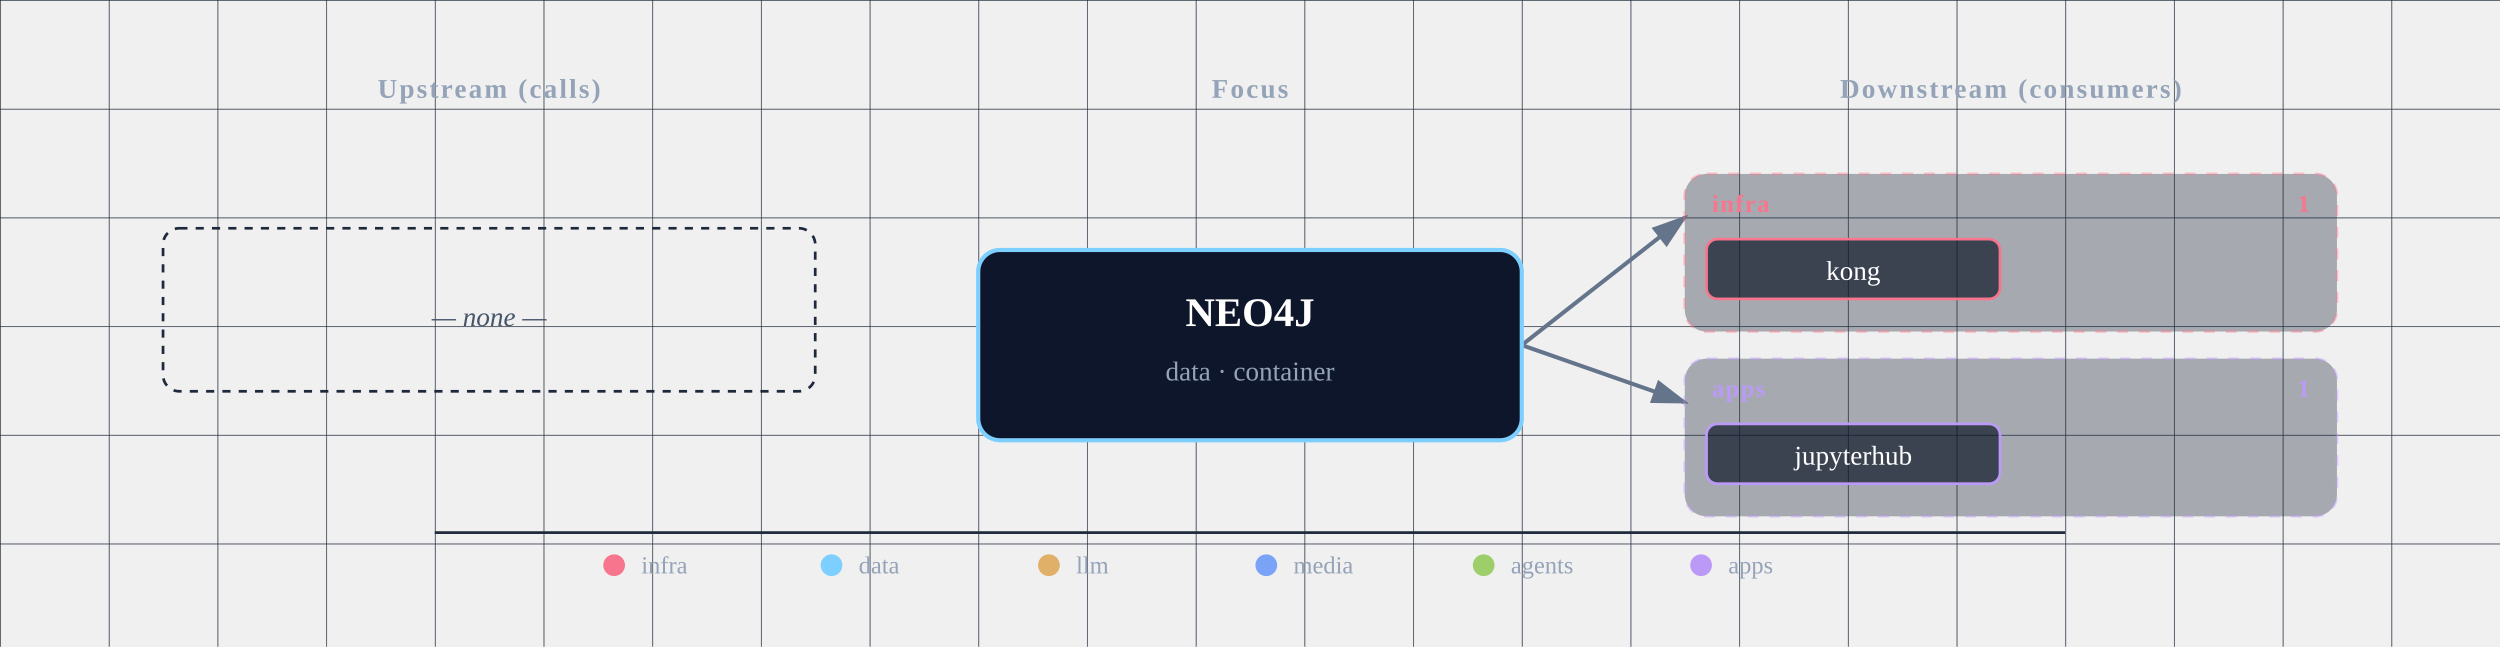
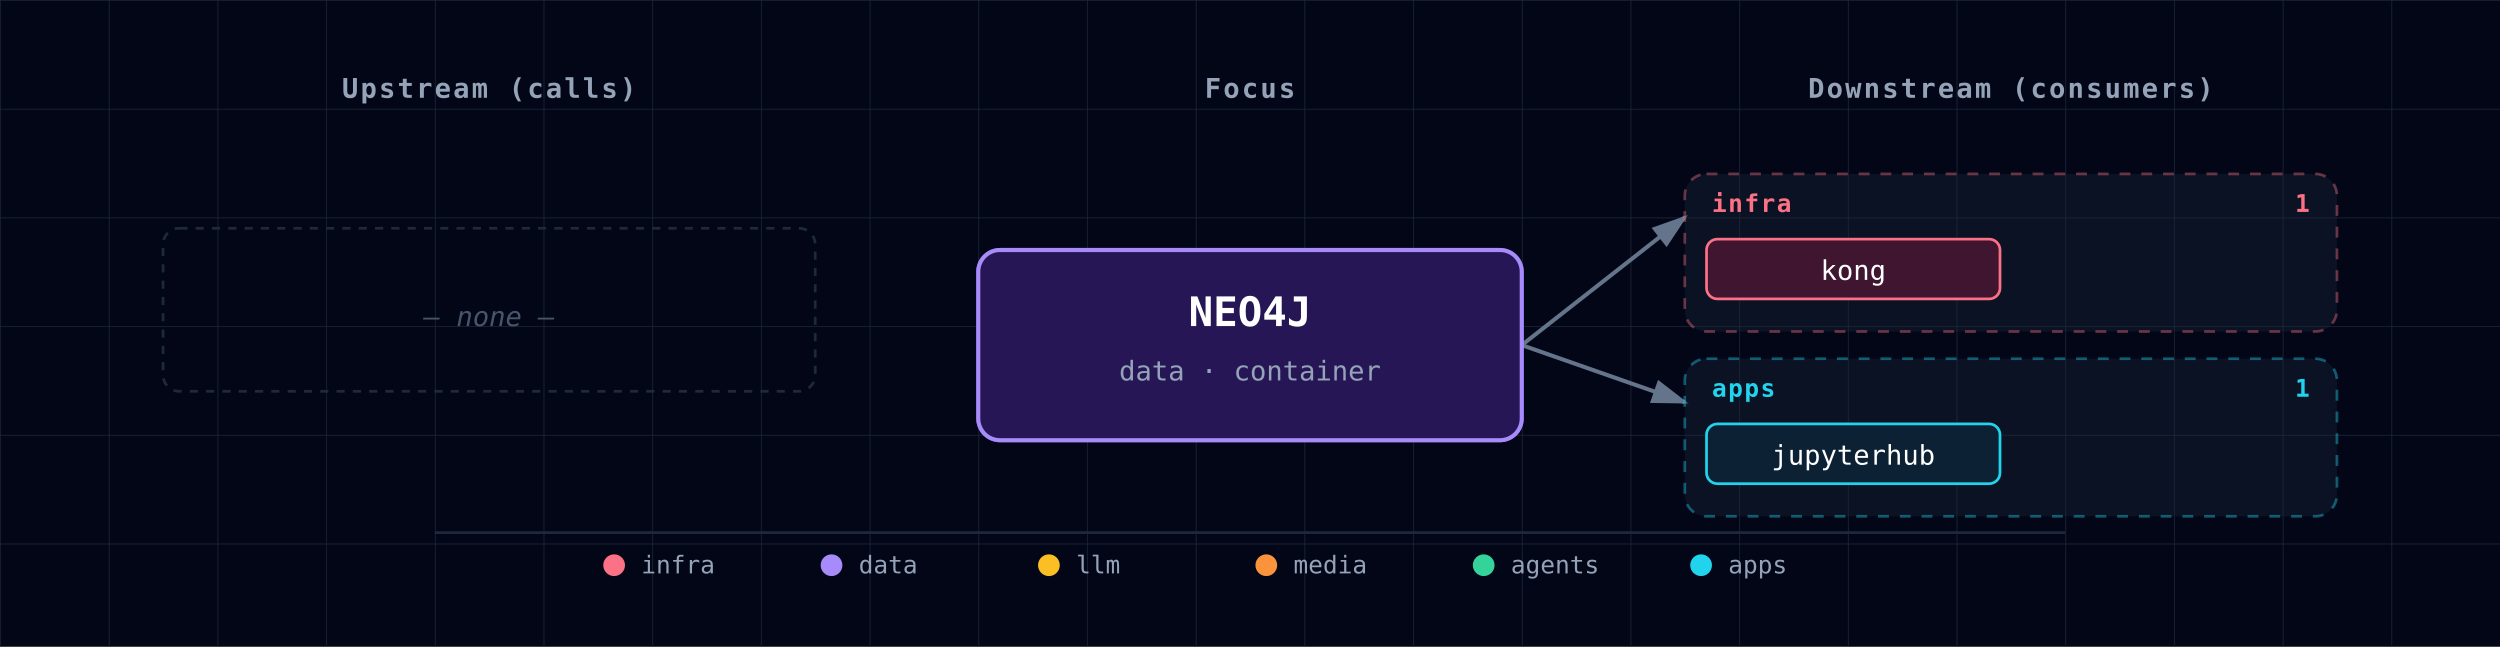
- <svg xmlns="http://www.w3.org/2000/svg" viewBox="0 0 920 238">
+ <svg xmlns="http://www.w3.org/2000/svg" viewBox="0 0 920 238" font-family="'JetBrains Mono', 'Fira Code', Menlo, Consolas, monospace">
  <defs>
    <pattern id="grid" width="40" height="40" patternUnits="userSpaceOnUse">
      <path d="M 40 0 L 0 0 0 40" fill="none" stroke="#1e293b" stroke-width="0.5" />
    </pattern>
    <marker id="arrowhead" markerWidth="9" markerHeight="6" refX="8" refY="3" orient="auto">
      <polygon points="0 0, 9 3, 0 6" fill="#64748b" />
    </marker>
    <filter id="focus-glow" x="-50%" y="-50%" width="200%" height="200%">
      <feGaussianBlur in="SourceAlpha" stdDeviation="6" />
-       <feFlood flood-color="#7dcfff" flood-opacity="0.6" />
+       <feFlood flood-color="#a78bfa" flood-opacity="0.6" />
      <feComposite in2="SourceAlpha" operator="in" />
      <feMerge>
        <feMergeNode />
        <feMergeNode in="SourceGraphic" />
      </feMerge>
    </filter>
  </defs>
+   <rect width="920" height="238" fill="#020617" />
  <rect width="920" height="238" fill="url(#grid)" />
  <text x="180" y="36" fill="#94a3b8" font-size="10" font-weight="600" text-anchor="middle" letter-spacing="0.08em">Upstream (calls)</text>
  <text x="460" y="36" fill="#94a3b8" font-size="10" font-weight="600" text-anchor="middle" letter-spacing="0.08em">Focus</text>
  <text x="740" y="36" fill="#94a3b8" font-size="10" font-weight="600" text-anchor="middle" letter-spacing="0.08em">Downstream (consumers)</text>
  <line x1="560" y1="127" x2="620" y2="80" stroke="#64748b" stroke-width="1.5" marker-end="url(#arrowhead)" />
  <line x1="560" y1="127" x2="620" y2="148" stroke="#64748b" stroke-width="1.5" marker-end="url(#arrowhead)" />
  <g>
    <rect x="60" y="84" width="240" height="60" rx="6" fill="none" stroke="#1e293b" stroke-width="1" stroke-dasharray="3,3" />
    <text x="180" y="120" fill="#475569" font-size="10" font-style="italic" text-anchor="middle">— none —</text>
  </g>
  <g>
    <g class="cluster">
-       <rect x="620" y="64" width="240" height="58" rx="8" fill="rgba(30,41,59,0.35)" stroke="#f7768e" stroke-width="1" stroke-dasharray="4,4" stroke-opacity="0.4" />
-       <text x="630" y="78" fill="#f7768e" font-size="9" font-weight="700" text-anchor="start" style="letter-spacing:0.06em;text-transform:uppercase;">infra</text>
-       <text x="850" y="78" fill="#f7768e" font-size="9" font-weight="600" text-anchor="end">1</text>
+       <rect x="620" y="64" width="240" height="58" rx="8" fill="rgba(30,41,59,0.35)" stroke="#fb7185" stroke-width="1" stroke-dasharray="4,4" stroke-opacity="0.4" />
+       <text x="630" y="78" fill="#fb7185" font-size="9" font-weight="700" text-anchor="start" style="letter-spacing:0.06em;text-transform:uppercase;">infra</text>
+       <text x="850" y="78" fill="#fb7185" font-size="9" font-weight="600" text-anchor="end">1</text>
    </g>
    <g>
-       <rect x="628" y="88" width="108" height="22" rx="4" fill="rgba(15,23,42,0.7)" stroke="#f7768e" stroke-width="1" />
+       <rect x="628" y="88" width="108" height="22" rx="4" fill="#0f172a" />
+       <rect x="628" y="88" width="108" height="22" rx="4" fill="rgba(136, 19, 55, 0.4)" stroke="#fb7185" stroke-width="1" />
      <text x="682" y="103" fill="white" font-size="10" text-anchor="middle">kong</text>
    </g>
    <g class="cluster">
-       <rect x="620" y="132" width="240" height="58" rx="8" fill="rgba(30,41,59,0.35)" stroke="#bb9af7" stroke-width="1" stroke-dasharray="4,4" stroke-opacity="0.4" />
-       <text x="630" y="146" fill="#bb9af7" font-size="9" font-weight="700" text-anchor="start" style="letter-spacing:0.06em;text-transform:uppercase;">apps</text>
-       <text x="850" y="146" fill="#bb9af7" font-size="9" font-weight="600" text-anchor="end">1</text>
+       <rect x="620" y="132" width="240" height="58" rx="8" fill="rgba(30,41,59,0.35)" stroke="#22d3ee" stroke-width="1" stroke-dasharray="4,4" stroke-opacity="0.4" />
+       <text x="630" y="146" fill="#22d3ee" font-size="9" font-weight="700" text-anchor="start" style="letter-spacing:0.06em;text-transform:uppercase;">apps</text>
+       <text x="850" y="146" fill="#22d3ee" font-size="9" font-weight="600" text-anchor="end">1</text>
    </g>
    <g>
-       <rect x="628" y="156" width="108" height="22" rx="4" fill="rgba(15,23,42,0.7)" stroke="#bb9af7" stroke-width="1" />
+       <rect x="628" y="156" width="108" height="22" rx="4" fill="#0f172a" />
+       <rect x="628" y="156" width="108" height="22" rx="4" fill="rgba(8, 51, 68, 0.4)" stroke="#22d3ee" stroke-width="1" />
      <text x="682" y="171" fill="white" font-size="10" text-anchor="middle">jupyterhub</text>
    </g>
  </g>
  <g class="focus" filter="url(#focus-glow)">
-     <rect x="360" y="92" width="200" height="70" rx="8" fill="#0f172a" stroke="#7dcfff" stroke-width="1.5" />
+     <rect x="360" y="92" width="200" height="70" rx="8" fill="#0f172a" />
+     <rect x="360" y="92" width="200" height="70" rx="8" fill="rgba(76, 29, 149, 0.4)" stroke="#a78bfa" stroke-width="1.5" />
    <text x="460" y="120" fill="white" font-size="15" font-weight="700" text-anchor="middle">NEO4J</text>
    <text x="460" y="140" fill="#94a3b8" font-size="10" text-anchor="middle">data · container</text>
  </g>
  <g class="legend">
    <line x1="160" y1="196" x2="760" y2="196" stroke="#1e293b" stroke-width="1" />
-     <circle cx="226" cy="208" r="4" fill="#f7768e" />
+     <circle cx="226" cy="208" r="4" fill="#fb7185" />
    <text x="236" y="211" fill="#94a3b8" font-size="9" font-weight="400" text-anchor="start">infra</text>
-     <circle cx="306" cy="208" r="4" fill="#7dcfff" />
+     <circle cx="306" cy="208" r="4" fill="#a78bfa" />
    <text x="316" y="211" fill="#94a3b8" font-size="9" font-weight="400" text-anchor="start">data</text>
-     <circle cx="386" cy="208" r="4" fill="#e0af68" />
+     <circle cx="386" cy="208" r="4" fill="#fbbf24" />
    <text x="396" y="211" fill="#94a3b8" font-size="9" font-weight="400" text-anchor="start">llm</text>
-     <circle cx="466" cy="208" r="4" fill="#7aa2f7" />
+     <circle cx="466" cy="208" r="4" fill="#fb923c" />
    <text x="476" y="211" fill="#94a3b8" font-size="9" font-weight="400" text-anchor="start">media</text>
-     <circle cx="546" cy="208" r="4" fill="#9ece6a" />
+     <circle cx="546" cy="208" r="4" fill="#34d399" />
    <text x="556" y="211" fill="#94a3b8" font-size="9" font-weight="400" text-anchor="start">agents</text>
-     <circle cx="626" cy="208" r="4" fill="#bb9af7" />
+     <circle cx="626" cy="208" r="4" fill="#22d3ee" />
    <text x="636" y="211" fill="#94a3b8" font-size="9" font-weight="400" text-anchor="start">apps</text>
  </g>
</svg>
